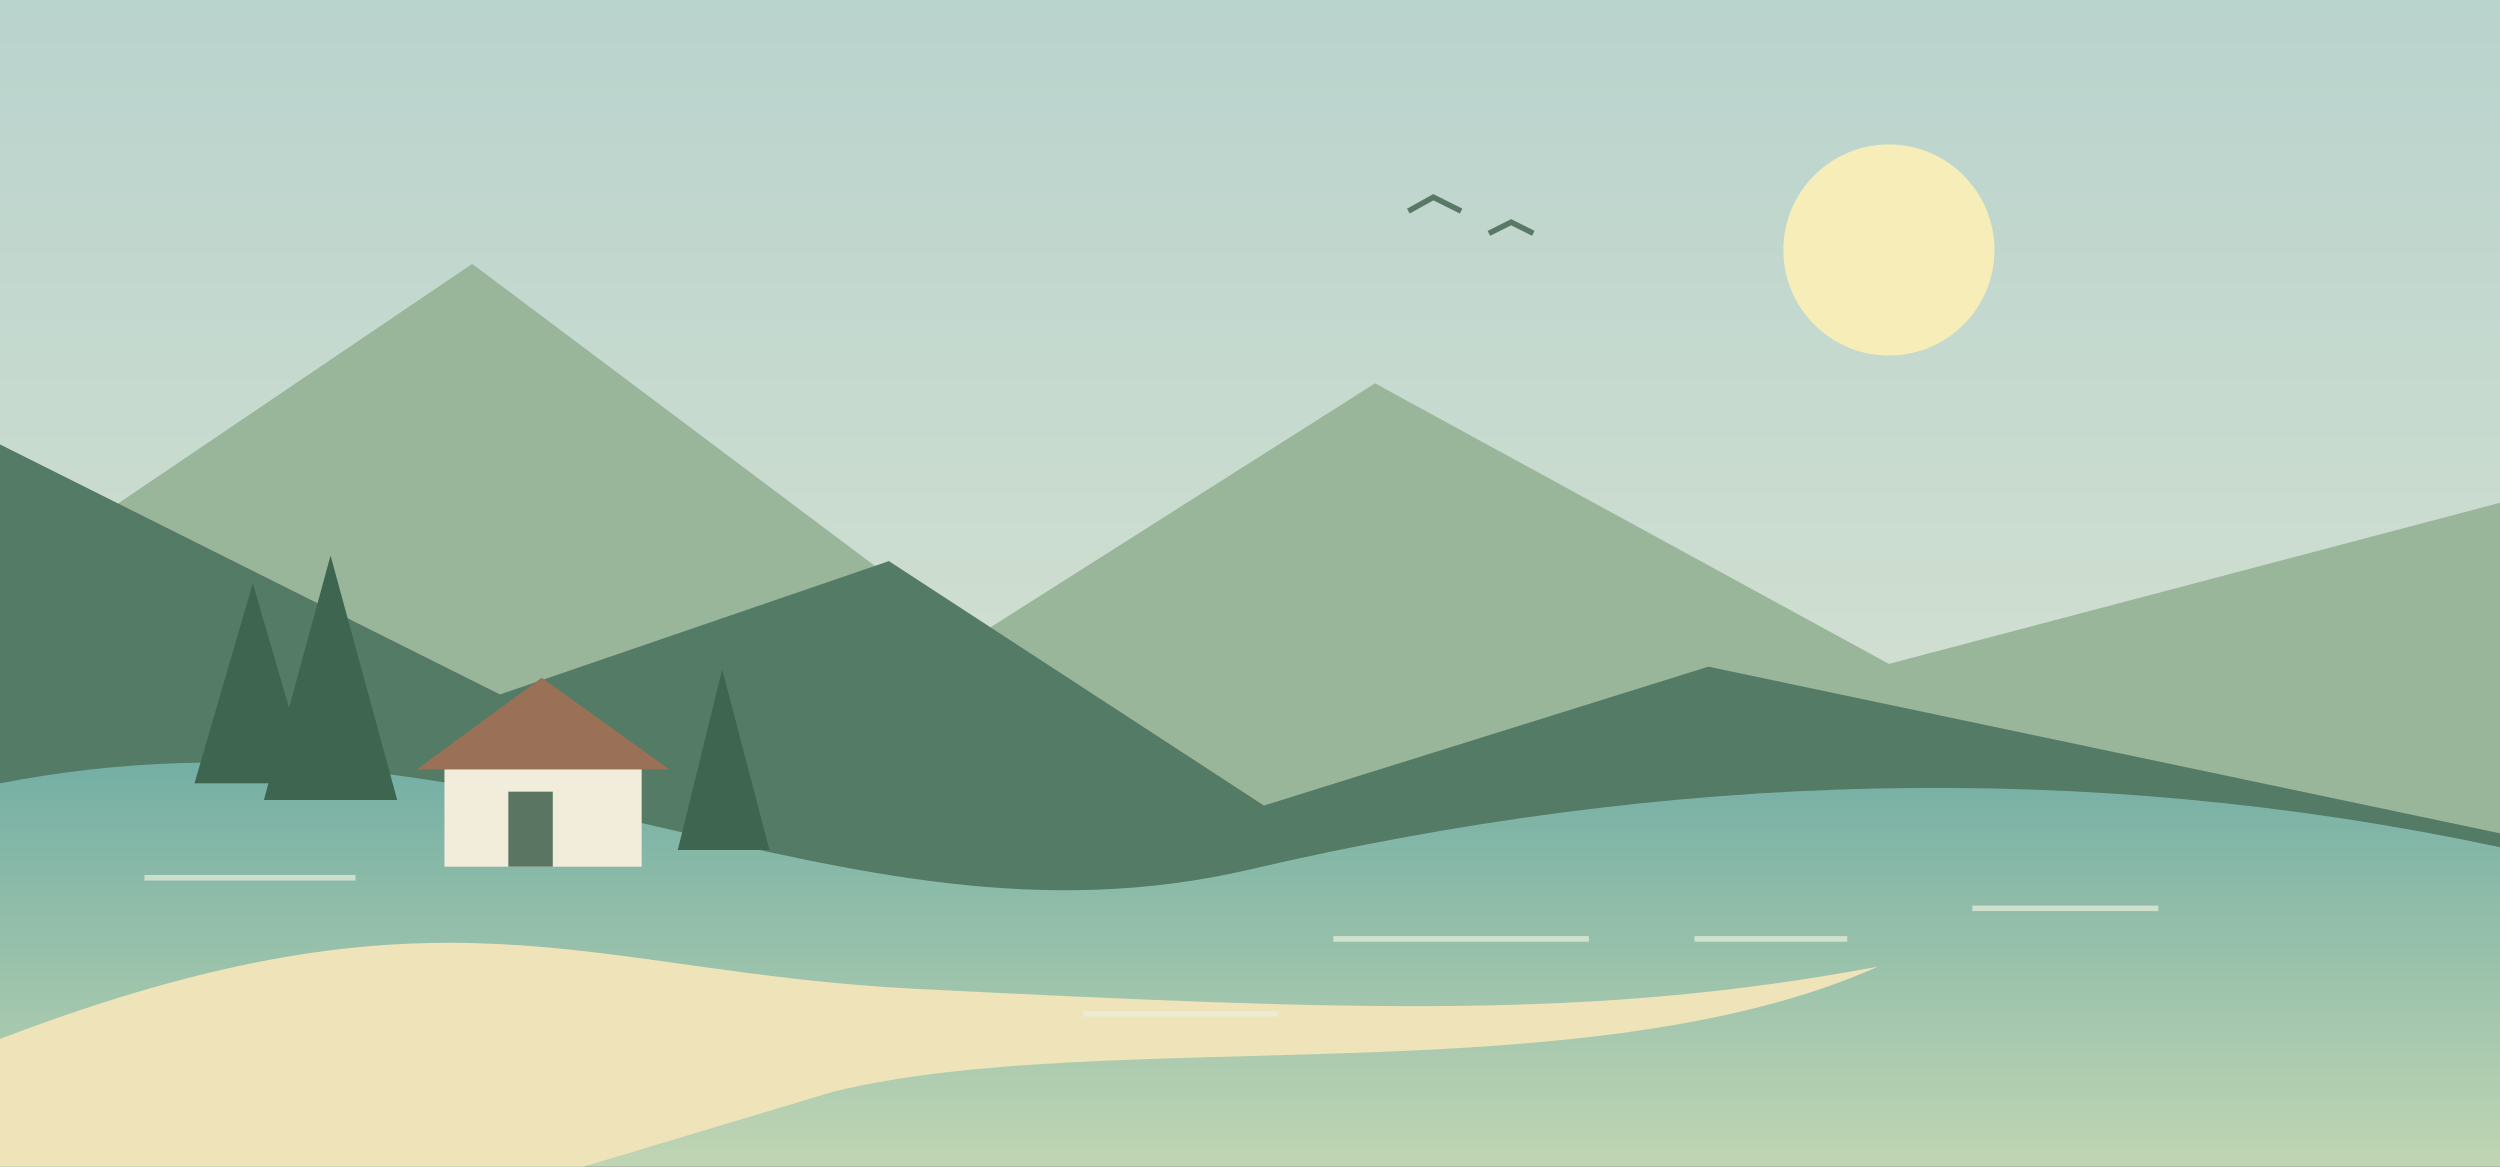
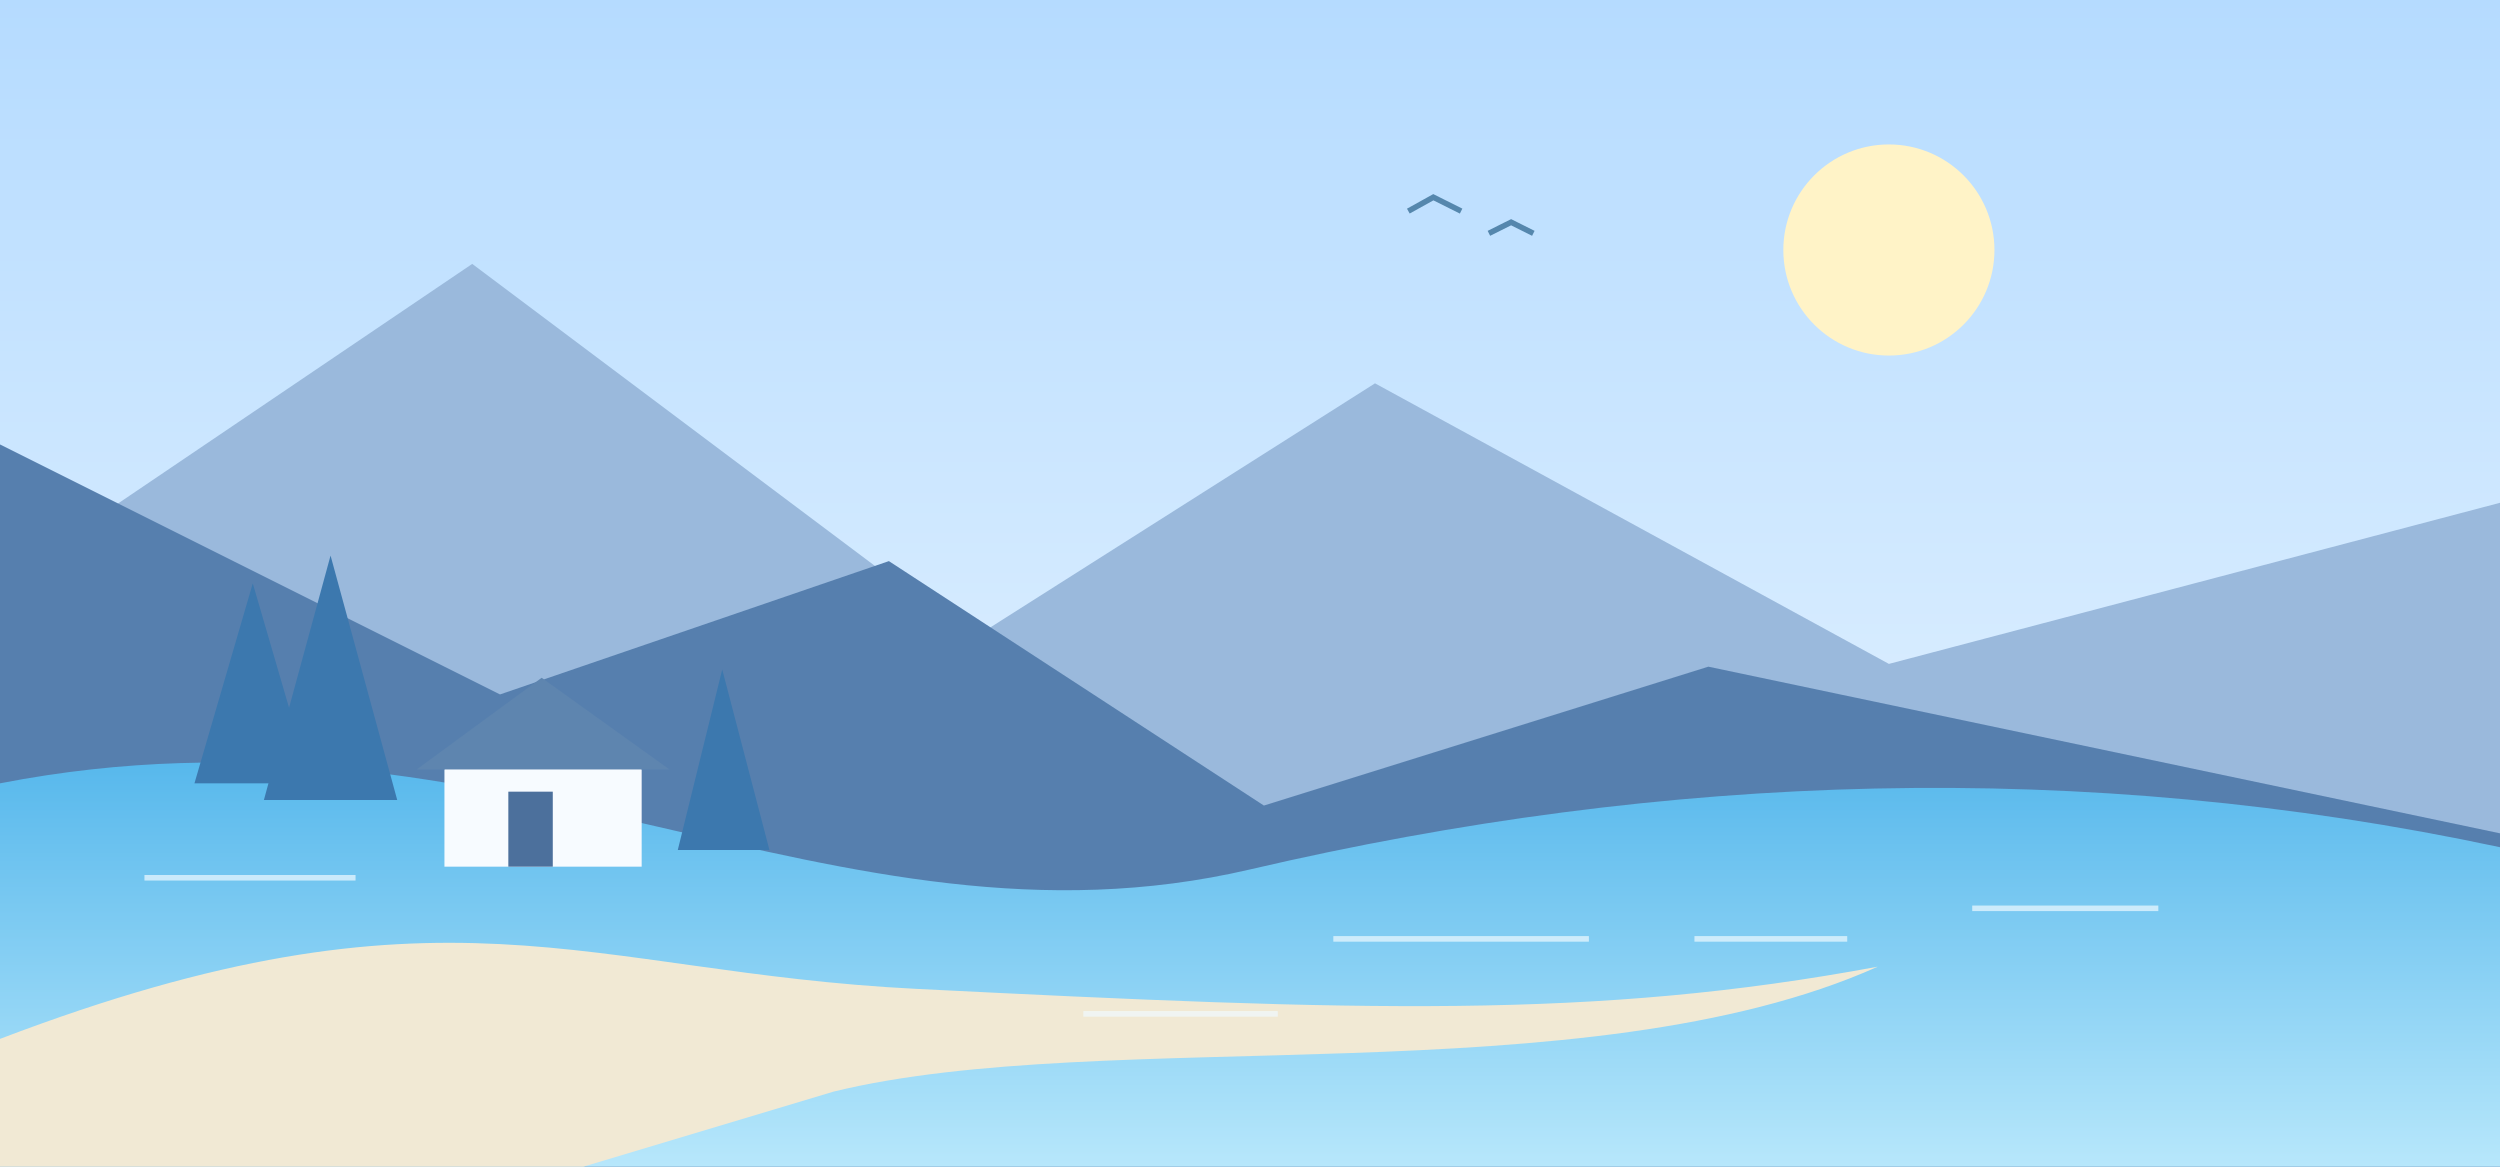
<svg xmlns="http://www.w3.org/2000/svg" viewBox="0 0 900 420">
  <defs>
    <linearGradient id="sky" x2="0" y2="1">
-       <stop stop-color="#b9d3cd" />
-       <stop offset="1" stop-color="#e0e7d3" />
+       <stop stop-color="#b5dbff" />
+       <stop offset="1" stop-color="#eff8ff" />
    </linearGradient>
    <linearGradient id="sea" x2="0" y2="1">
-       <stop stop-color="#74afa4" />
-       <stop offset="1" stop-color="#c0d5b3" />
+       <stop stop-color="#57b8ec" />
+       <stop offset="1" stop-color="#b7e7fb" />
    </linearGradient>
  </defs>
  <path fill="url(#sky)" d="M0 0h900v420H0z" />
-   <circle cx="680" cy="90" r="38" fill="#f6edb9" />
-   <path fill="#9ab69a" d="M0 210 170 95 350 230 495 138 680 239 900 181v239H0z" />
-   <path fill="#537b66" d="M0 160 180 250 320 202 455 290 615 240 900 300v120H0z" />
+   <circle cx="680" cy="90" r="38" fill="#fff3c7" />
+   <path fill="#9ab9dc" d="M0 210 170 95 350 230 495 138 680 239 900 181v239H0z" />
+   <path fill="#567fae" d="M0 160 180 250 320 202 455 290 615 240 900 300v120H0z" />
  <path fill="url(#sea)" d="M0 282c180-35 300 66 450 31s300-40 450-8v115H0z" />
-   <path fill="#eee3b9" d="M0 374c160-61 210-24 330-18 160 8 244 11 346-8-105 47-278 21-376 45L210 420H0z" />
-   <path d="m160 277 35-25 36 25v35h-71z" fill="#f2edda" />
-   <path d="m150 277 45-33 46 33z" fill="#9a7057" />
-   <path d="M183 285h16v27h-16z" fill="#5b7563" />
-   <g fill="none" stroke="#eaf0dc" stroke-width="2" opacity=".7">
+   <path fill="#f1e9d4" d="M0 374c160-61 210-24 330-18 160 8 244 11 346-8-105 47-278 21-376 45L210 420H0z" />
+   <path d="m160 277 35-25 36 25v35h-71z" fill="#f7fbff" />
+   <path d="m150 277 45-33 46 33z" fill="#5e85af" />
+   <path d="M183 285h16v27h-16z" fill="#4c709c" />
+   <g fill="none" stroke="#effaff" stroke-width="2" opacity=".7">
    <path d="M480 338h92m38 0h55M390 365h70m250-38h67M52 316h76" />
  </g>
-   <g fill="#3e6550">
+   <g fill="#3c78ae">
    <path d="m70 282 21-72 21 72z" />
    <path d="m95 288 24-88 24 88z" />
    <path d="m244 306 16-65 17 65z" />
  </g>
-   <path d="m507 76 9-5 10 5m10 8 8-4 8 4" stroke="#5a7866" stroke-width="2" fill="none" />
+   <path d="m507 76 9-5 10 5m10 8 8-4 8 4" stroke="#5587ad" stroke-width="2" fill="none" />
</svg>
